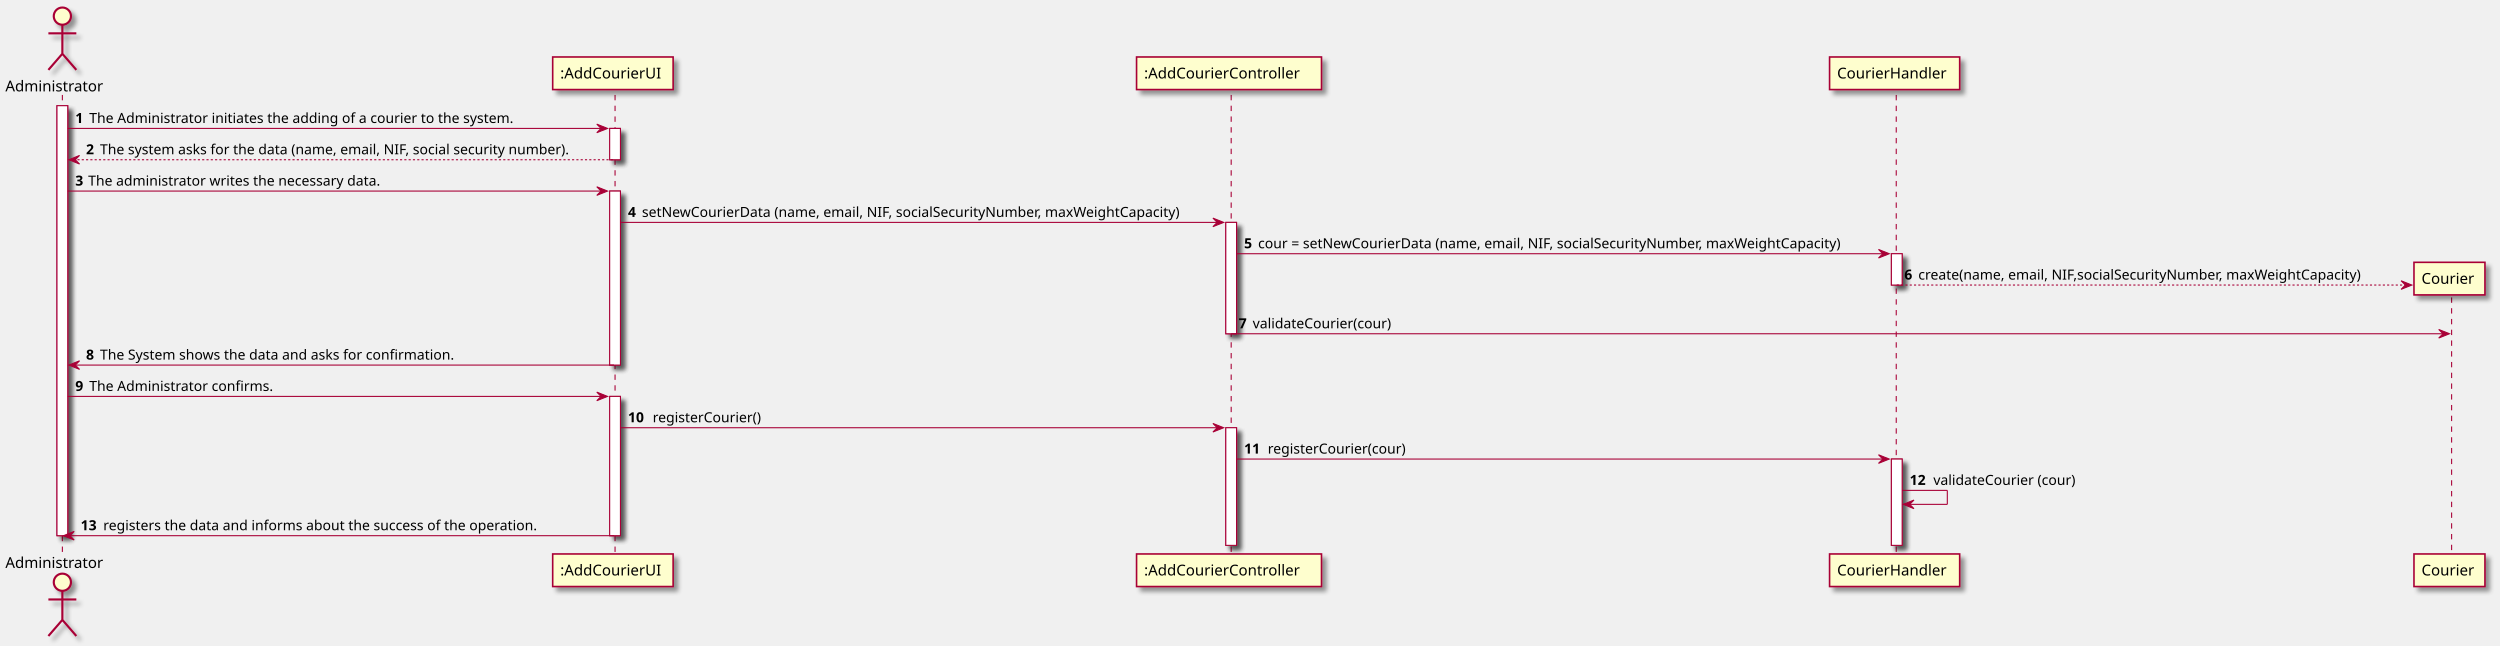
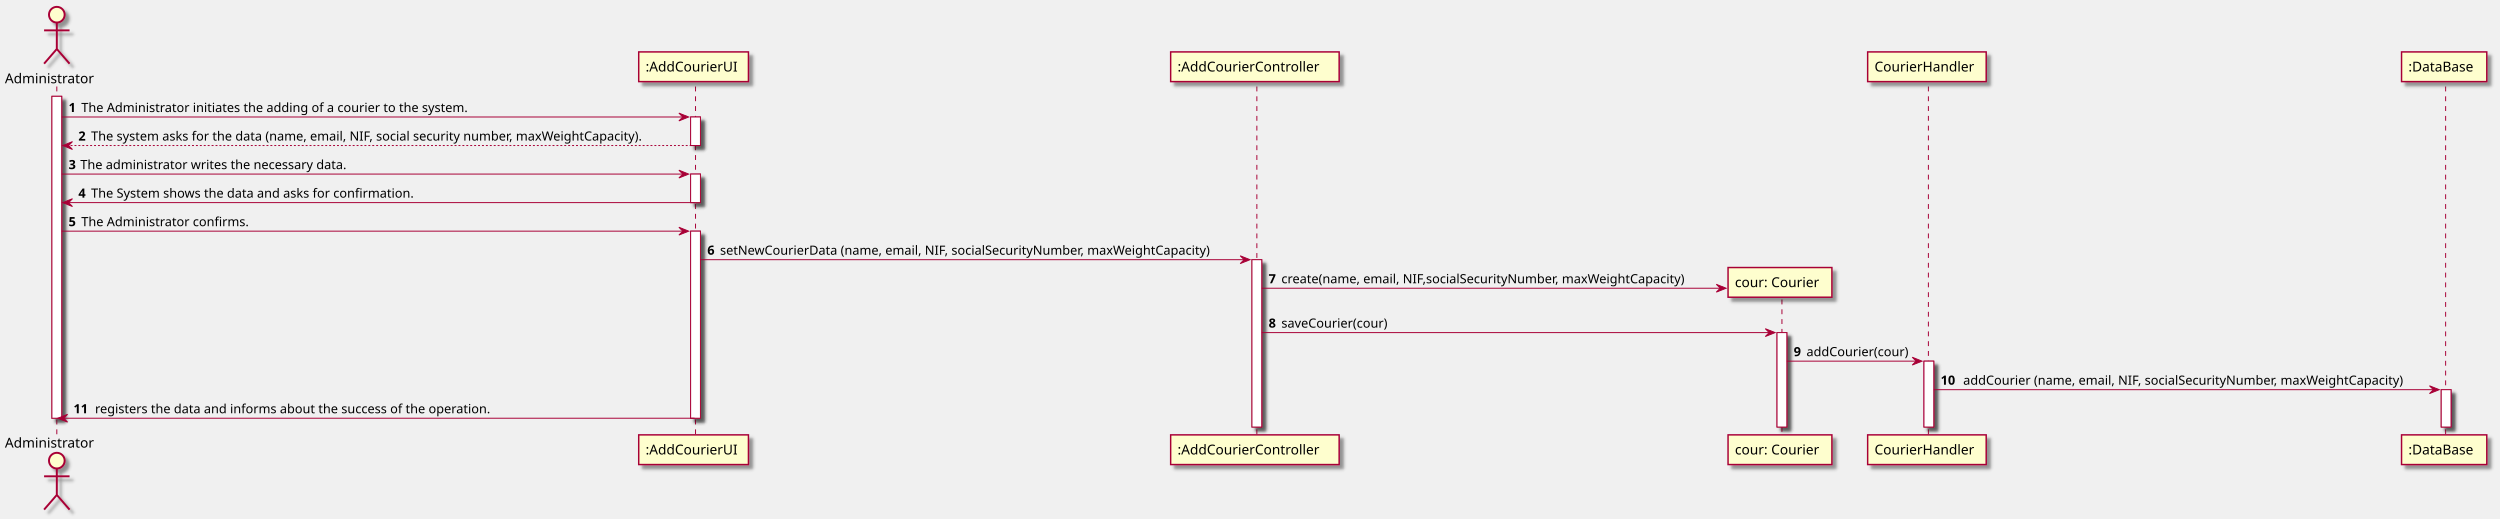
- <svg xmlns="http://www.w3.org/2000/svg" contentScriptType="application/ecmascript" contentStyleType="text/css" height="600px" preserveAspectRatio="none" style="width:2325px;height:600px;" version="1.1" viewBox="0 0 2325 600" width="2325px" zoomAndPan="magnify">
+ <svg xmlns="http://www.w3.org/2000/svg" contentScriptType="application/ecmascript" contentStyleType="text/css" height="529px" preserveAspectRatio="none" style="width:2552px;height:529px;" version="1.1" viewBox="0 0 2552 529" width="2552px" zoomAndPan="magnify">
  <defs>
-     <filter height="300%" id="fomw0w4tzbosf" width="300%" x="-1" y="-1">
+     <filter height="300%" id="fsr43ychgzy2p" width="300%" x="-1" y="-1">
      <feGaussianBlur result="blurOut" stdDeviation="2.0" />
      <feColorMatrix in="blurOut" result="blurOut2" type="matrix" values="0 0 0 0 0 0 0 0 0 0 0 0 0 0 0 0 0 0 .4 0" />
      <feOffset dx="4.0" dy="4.0" in="blurOut2" result="blurOut3" />
      <feBlend in="SourceGraphic" in2="blurOut3" mode="normal" />
    </filter>
  </defs>
  <g>
-     <rect fill="#FFFFFF" filter="url(#fomw0w4tzbosf)" height="399.891" style="stroke:#A80036;stroke-width:1.0;" width="10" x="53" y="98.297" />
-     <rect fill="#FFFFFF" filter="url(#fomw0w4tzbosf)" height="29.133" style="stroke:#A80036;stroke-width:1.0;" width="10" x="567" y="119.43" />
-     <rect fill="#FFFFFF" filter="url(#fomw0w4tzbosf)" height="161.828" style="stroke:#A80036;stroke-width:1.0;" width="10" x="567" y="177.695" />
-     <rect fill="#FFFFFF" filter="url(#fomw0w4tzbosf)" height="129.531" style="stroke:#A80036;stroke-width:1.0;" width="10" x="567" y="368.656" />
-     <rect fill="#FFFFFF" filter="url(#fomw0w4tzbosf)" height="103.562" style="stroke:#A80036;stroke-width:1.0;" width="10" x="1140" y="206.828" />
-     <rect fill="#FFFFFF" filter="url(#fomw0w4tzbosf)" height="109.398" style="stroke:#A80036;stroke-width:1.0;" width="10" x="1140" y="397.789" />
-     <rect fill="#FFFFFF" filter="url(#fomw0w4tzbosf)" height="29.133" style="stroke:#A80036;stroke-width:1.0;" width="10" x="1759" y="235.961" />
-     <rect fill="#FFFFFF" filter="url(#fomw0w4tzbosf)" height="80.266" style="stroke:#A80036;stroke-width:1.0;" width="10" x="1759" y="426.922" />
-     <line style="stroke:#A80036;stroke-width:1.0;stroke-dasharray:5.0,5.0;" x1="58" x2="58" y1="88.297" y2="516.188" />
-     <line style="stroke:#A80036;stroke-width:1.0;stroke-dasharray:5.0,5.0;" x1="572" x2="572" y1="88.297" y2="516.188" />
-     <line style="stroke:#A80036;stroke-width:1.0;stroke-dasharray:5.0,5.0;" x1="1145" x2="1145" y1="88.297" y2="516.188" />
-     <line style="stroke:#A80036;stroke-width:1.0;stroke-dasharray:5.0,5.0;" x1="1763.5" x2="1763.5" y1="88.297" y2="516.188" />
-     <line style="stroke:#A80036;stroke-width:1.0;stroke-dasharray:5.0,5.0;" x1="2280" x2="2280" y1="276.609" y2="516.188" />
-     <text fill="#000000" font-family="sans-serif" font-size="14" lengthAdjust="spacingAndGlyphs" textLength="100" x="5" y="84.995">Administrator</text>
-     <ellipse cx="58" cy="15" fill="#FEFECE" filter="url(#fomw0w4tzbosf)" rx="8" ry="8" style="stroke:#A80036;stroke-width:2.0;" />
-     <path d="M58,23 L58,50 M45,31 L71,31 M58,50 L45,65 M58,50 L71,65 " fill="none" filter="url(#fomw0w4tzbosf)" style="stroke:#A80036;stroke-width:2.0;" />
-     <text fill="#000000" font-family="sans-serif" font-size="14" lengthAdjust="spacingAndGlyphs" textLength="100" x="5" y="528.183">Administrator</text>
-     <ellipse cx="58" cy="541.484" fill="#FEFECE" filter="url(#fomw0w4tzbosf)" rx="8" ry="8" style="stroke:#A80036;stroke-width:2.0;" />
-     <path d="M58,549.484 L58,576.484 M45,557.484 L71,557.484 M58,576.484 L45,591.484 M58,576.484 L71,591.484 " fill="none" filter="url(#fomw0w4tzbosf)" style="stroke:#A80036;stroke-width:2.0;" />
-     <rect fill="#FEFECE" filter="url(#fomw0w4tzbosf)" height="30.297" style="stroke:#A80036;stroke-width:1.5;" width="112" x="514" y="53" />
-     <text fill="#000000" font-family="sans-serif" font-size="14" lengthAdjust="spacingAndGlyphs" textLength="98" x="521" y="72.995">:AddCourierUI</text>
-     <rect fill="#FEFECE" filter="url(#fomw0w4tzbosf)" height="30.297" style="stroke:#A80036;stroke-width:1.5;" width="112" x="514" y="515.188" />
-     <text fill="#000000" font-family="sans-serif" font-size="14" lengthAdjust="spacingAndGlyphs" textLength="98" x="521" y="535.183">:AddCourierUI</text>
-     <rect fill="#FEFECE" filter="url(#fomw0w4tzbosf)" height="30.297" style="stroke:#A80036;stroke-width:1.5;" width="172" x="1057" y="53" />
-     <text fill="#000000" font-family="sans-serif" font-size="14" lengthAdjust="spacingAndGlyphs" textLength="158" x="1064" y="72.995">:AddCourierController</text>
-     <rect fill="#FEFECE" filter="url(#fomw0w4tzbosf)" height="30.297" style="stroke:#A80036;stroke-width:1.5;" width="172" x="1057" y="515.188" />
-     <text fill="#000000" font-family="sans-serif" font-size="14" lengthAdjust="spacingAndGlyphs" textLength="158" x="1064" y="535.183">:AddCourierController</text>
-     <rect fill="#FEFECE" filter="url(#fomw0w4tzbosf)" height="30.297" style="stroke:#A80036;stroke-width:1.5;" width="121" x="1701.5" y="53" />
-     <text fill="#000000" font-family="sans-serif" font-size="14" lengthAdjust="spacingAndGlyphs" textLength="107" x="1708.5" y="72.995">CourierHandler</text>
-     <rect fill="#FEFECE" filter="url(#fomw0w4tzbosf)" height="30.297" style="stroke:#A80036;stroke-width:1.5;" width="121" x="1701.5" y="515.188" />
-     <text fill="#000000" font-family="sans-serif" font-size="14" lengthAdjust="spacingAndGlyphs" textLength="107" x="1708.5" y="535.183">CourierHandler</text>
-     <rect fill="#FEFECE" filter="url(#fomw0w4tzbosf)" height="30.297" style="stroke:#A80036;stroke-width:1.5;" width="66" x="2245" y="515.188" />
-     <text fill="#000000" font-family="sans-serif" font-size="14" lengthAdjust="spacingAndGlyphs" textLength="52" x="2252" y="535.183">Courier</text>
-     <rect fill="#FFFFFF" filter="url(#fomw0w4tzbosf)" height="399.891" style="stroke:#A80036;stroke-width:1.0;" width="10" x="53" y="98.297" />
-     <rect fill="#FFFFFF" filter="url(#fomw0w4tzbosf)" height="29.133" style="stroke:#A80036;stroke-width:1.0;" width="10" x="567" y="119.43" />
-     <rect fill="#FFFFFF" filter="url(#fomw0w4tzbosf)" height="161.828" style="stroke:#A80036;stroke-width:1.0;" width="10" x="567" y="177.695" />
-     <rect fill="#FFFFFF" filter="url(#fomw0w4tzbosf)" height="129.531" style="stroke:#A80036;stroke-width:1.0;" width="10" x="567" y="368.656" />
-     <rect fill="#FFFFFF" filter="url(#fomw0w4tzbosf)" height="103.562" style="stroke:#A80036;stroke-width:1.0;" width="10" x="1140" y="206.828" />
-     <rect fill="#FFFFFF" filter="url(#fomw0w4tzbosf)" height="109.398" style="stroke:#A80036;stroke-width:1.0;" width="10" x="1140" y="397.789" />
-     <rect fill="#FFFFFF" filter="url(#fomw0w4tzbosf)" height="29.133" style="stroke:#A80036;stroke-width:1.0;" width="10" x="1759" y="235.961" />
-     <rect fill="#FFFFFF" filter="url(#fomw0w4tzbosf)" height="80.266" style="stroke:#A80036;stroke-width:1.0;" width="10" x="1759" y="426.922" />
-     <polygon fill="#A80036" points="555,115.43,565,119.43,555,123.43,559,119.43" style="stroke:#A80036;stroke-width:1.0;" />
-     <line style="stroke:#A80036;stroke-width:1.0;" x1="63" x2="561" y1="119.43" y2="119.43" />
-     <text fill="#000000" font-family="sans-serif" font-size="13" font-weight="bold" lengthAdjust="spacingAndGlyphs" textLength="9" x="70" y="114.364">1</text>
-     <text fill="#000000" font-family="sans-serif" font-size="13" lengthAdjust="spacingAndGlyphs" textLength="416" x="83" y="114.364">The Administrator initiates the adding of a courier to the system.</text>
+     <rect fill="#FFFFFF" filter="url(#fsr43ychgzy2p)" height="328.625" style="stroke:#A80036;stroke-width:1.0;" width="10" x="53" y="98.297" />
+     <rect fill="#FFFFFF" filter="url(#fsr43ychgzy2p)" height="29.133" style="stroke:#A80036;stroke-width:1.0;" width="10" x="705" y="119.43" />
+     <rect fill="#FFFFFF" filter="url(#fsr43ychgzy2p)" height="29.133" style="stroke:#A80036;stroke-width:1.0;" width="10" x="705" y="177.695" />
+     <rect fill="#FFFFFF" filter="url(#fsr43ychgzy2p)" height="190.961" style="stroke:#A80036;stroke-width:1.0;" width="10" x="705" y="235.961" />
+     <rect fill="#FFFFFF" filter="url(#fsr43ychgzy2p)" height="170.828" style="stroke:#A80036;stroke-width:1.0;" width="10" x="1278" y="265.094" />
+     <rect fill="#FFFFFF" filter="url(#fsr43ychgzy2p)" height="96.398" style="stroke:#A80036;stroke-width:1.0;" width="10" x="1814" y="339.523" />
+     <rect fill="#FFFFFF" filter="url(#fsr43ychgzy2p)" height="67.266" style="stroke:#A80036;stroke-width:1.0;" width="10" x="1964" y="368.656" />
+     <rect fill="#FFFFFF" filter="url(#fsr43ychgzy2p)" height="38.133" style="stroke:#A80036;stroke-width:1.0;" width="10" x="2492" y="397.789" />
+     <line style="stroke:#A80036;stroke-width:1.0;stroke-dasharray:5.0,5.0;" x1="58" x2="58" y1="88.297" y2="444.922" />
+     <line style="stroke:#A80036;stroke-width:1.0;stroke-dasharray:5.0,5.0;" x1="710" x2="710" y1="88.297" y2="444.922" />
+     <line style="stroke:#A80036;stroke-width:1.0;stroke-dasharray:5.0,5.0;" x1="1283" x2="1283" y1="88.297" y2="444.922" />
+     <line style="stroke:#A80036;stroke-width:1.0;stroke-dasharray:5.0,5.0;" x1="1819" x2="1819" y1="305.742" y2="444.922" />
+     <line style="stroke:#A80036;stroke-width:1.0;stroke-dasharray:5.0,5.0;" x1="1968.5" x2="1968.5" y1="88.297" y2="444.922" />
+     <line style="stroke:#A80036;stroke-width:1.0;stroke-dasharray:5.0,5.0;" x1="2496.5" x2="2496.5" y1="88.297" y2="444.922" />
+     <text fill="#000000" font-family="sans-serif" font-size="14" lengthAdjust="spacing" textLength="100" x="5" y="84.995">Administrator</text>
+     <ellipse cx="58" cy="15" fill="#FEFECE" filter="url(#fsr43ychgzy2p)" rx="8" ry="8" style="stroke:#A80036;stroke-width:2.0;" />
+     <path d="M58,23 L58,50 M45,31 L71,31 M58,50 L45,65 M58,50 L71,65 " fill="none" filter="url(#fsr43ychgzy2p)" style="stroke:#A80036;stroke-width:2.0;" />
+     <text fill="#000000" font-family="sans-serif" font-size="14" lengthAdjust="spacing" textLength="100" x="5" y="456.917">Administrator</text>
+     <ellipse cx="58" cy="470.219" fill="#FEFECE" filter="url(#fsr43ychgzy2p)" rx="8" ry="8" style="stroke:#A80036;stroke-width:2.0;" />
+     <path d="M58,478.219 L58,505.219 M45,486.219 L71,486.219 M58,505.219 L45,520.219 M58,505.219 L71,520.219 " fill="none" filter="url(#fsr43ychgzy2p)" style="stroke:#A80036;stroke-width:2.0;" />
+     <rect fill="#FEFECE" filter="url(#fsr43ychgzy2p)" height="30.297" style="stroke:#A80036;stroke-width:1.5;" width="112" x="652" y="53" />
+     <text fill="#000000" font-family="sans-serif" font-size="14" lengthAdjust="spacing" textLength="98" x="659" y="72.995">:AddCourierUI</text>
+     <rect fill="#FEFECE" filter="url(#fsr43ychgzy2p)" height="30.297" style="stroke:#A80036;stroke-width:1.5;" width="112" x="652" y="443.922" />
+     <text fill="#000000" font-family="sans-serif" font-size="14" lengthAdjust="spacing" textLength="98" x="659" y="463.917">:AddCourierUI</text>
+     <rect fill="#FEFECE" filter="url(#fsr43ychgzy2p)" height="30.297" style="stroke:#A80036;stroke-width:1.5;" width="172" x="1195" y="53" />
+     <text fill="#000000" font-family="sans-serif" font-size="14" lengthAdjust="spacing" textLength="158" x="1202" y="72.995">:AddCourierController</text>
+     <rect fill="#FEFECE" filter="url(#fsr43ychgzy2p)" height="30.297" style="stroke:#A80036;stroke-width:1.5;" width="172" x="1195" y="443.922" />
+     <text fill="#000000" font-family="sans-serif" font-size="14" lengthAdjust="spacing" textLength="158" x="1202" y="463.917">:AddCourierController</text>
+     <rect fill="#FEFECE" filter="url(#fsr43ychgzy2p)" height="30.297" style="stroke:#A80036;stroke-width:1.5;" width="106" x="1764" y="443.922" />
+     <text fill="#000000" font-family="sans-serif" font-size="14" lengthAdjust="spacing" textLength="92" x="1771" y="463.917">cour: Courier</text>
+     <rect fill="#FEFECE" filter="url(#fsr43ychgzy2p)" height="30.297" style="stroke:#A80036;stroke-width:1.5;" width="121" x="1906.5" y="53" />
+     <text fill="#000000" font-family="sans-serif" font-size="14" lengthAdjust="spacing" textLength="107" x="1913.5" y="72.995">CourierHandler</text>
+     <rect fill="#FEFECE" filter="url(#fsr43ychgzy2p)" height="30.297" style="stroke:#A80036;stroke-width:1.5;" width="121" x="1906.5" y="443.922" />
+     <text fill="#000000" font-family="sans-serif" font-size="14" lengthAdjust="spacing" textLength="107" x="1913.5" y="463.917">CourierHandler</text>
+     <rect fill="#FEFECE" filter="url(#fsr43ychgzy2p)" height="30.297" style="stroke:#A80036;stroke-width:1.5;" width="87" x="2451.5" y="53" />
+     <text fill="#000000" font-family="sans-serif" font-size="14" lengthAdjust="spacing" textLength="73" x="2458.5" y="72.995">:DataBase</text>
+     <rect fill="#FEFECE" filter="url(#fsr43ychgzy2p)" height="30.297" style="stroke:#A80036;stroke-width:1.5;" width="87" x="2451.5" y="443.922" />
+     <text fill="#000000" font-family="sans-serif" font-size="14" lengthAdjust="spacing" textLength="73" x="2458.5" y="463.917">:DataBase</text>
+     <rect fill="#FFFFFF" filter="url(#fsr43ychgzy2p)" height="328.625" style="stroke:#A80036;stroke-width:1.0;" width="10" x="53" y="98.297" />
+     <rect fill="#FFFFFF" filter="url(#fsr43ychgzy2p)" height="29.133" style="stroke:#A80036;stroke-width:1.0;" width="10" x="705" y="119.43" />
+     <rect fill="#FFFFFF" filter="url(#fsr43ychgzy2p)" height="29.133" style="stroke:#A80036;stroke-width:1.0;" width="10" x="705" y="177.695" />
+     <rect fill="#FFFFFF" filter="url(#fsr43ychgzy2p)" height="190.961" style="stroke:#A80036;stroke-width:1.0;" width="10" x="705" y="235.961" />
+     <rect fill="#FFFFFF" filter="url(#fsr43ychgzy2p)" height="170.828" style="stroke:#A80036;stroke-width:1.0;" width="10" x="1278" y="265.094" />
+     <rect fill="#FFFFFF" filter="url(#fsr43ychgzy2p)" height="96.398" style="stroke:#A80036;stroke-width:1.0;" width="10" x="1814" y="339.523" />
+     <rect fill="#FFFFFF" filter="url(#fsr43ychgzy2p)" height="67.266" style="stroke:#A80036;stroke-width:1.0;" width="10" x="1964" y="368.656" />
+     <rect fill="#FFFFFF" filter="url(#fsr43ychgzy2p)" height="38.133" style="stroke:#A80036;stroke-width:1.0;" width="10" x="2492" y="397.789" />
+     <polygon fill="#A80036" points="693,115.43,703,119.43,693,123.43,697,119.43" style="stroke:#A80036;stroke-width:1.0;" />
+     <line style="stroke:#A80036;stroke-width:1.0;" x1="63" x2="699" y1="119.43" y2="119.43" />
+     <text fill="#000000" font-family="sans-serif" font-size="13" font-weight="bold" lengthAdjust="spacing" textLength="9" x="70" y="114.364">1</text>
+     <text fill="#000000" font-family="sans-serif" font-size="13" lengthAdjust="spacing" textLength="416" x="83" y="114.364">The Administrator initiates the adding of a courier to the system.</text>
    <polygon fill="#A80036" points="74,144.562,64,148.562,74,152.562,70,148.562" style="stroke:#A80036;stroke-width:1.0;" />
-     <line style="stroke:#A80036;stroke-width:1.0;stroke-dasharray:2.0,2.0;" x1="68" x2="571" y1="148.562" y2="148.562" />
-     <text fill="#000000" font-family="sans-serif" font-size="13" font-weight="bold" lengthAdjust="spacingAndGlyphs" textLength="9" x="80" y="143.497">2</text>
-     <text fill="#000000" font-family="sans-serif" font-size="13" lengthAdjust="spacingAndGlyphs" textLength="467" x="93" y="143.497">The system asks for the data (name, email, NIF, social security number).</text>
-     <polygon fill="#A80036" points="555,173.695,565,177.695,555,181.695,559,177.695" style="stroke:#A80036;stroke-width:1.0;" />
-     <line style="stroke:#A80036;stroke-width:1.0;" x1="63" x2="561" y1="177.695" y2="177.695" />
-     <text fill="#000000" font-family="sans-serif" font-size="13" font-weight="bold" lengthAdjust="spacingAndGlyphs" textLength="8" x="70" y="172.629">3</text>
-     <text fill="#000000" font-family="sans-serif" font-size="13" lengthAdjust="spacingAndGlyphs" textLength="289" x="82" y="172.629">The administrator writes the necessary data.</text>
-     <polygon fill="#A80036" points="1128,202.828,1138,206.828,1128,210.828,1132,206.828" style="stroke:#A80036;stroke-width:1.0;" />
-     <line style="stroke:#A80036;stroke-width:1.0;" x1="577" x2="1134" y1="206.828" y2="206.828" />
-     <text fill="#000000" font-family="sans-serif" font-size="13" font-weight="bold" lengthAdjust="spacingAndGlyphs" textLength="9" x="584" y="201.762">4</text>
-     <text fill="#000000" font-family="sans-serif" font-size="13" lengthAdjust="spacingAndGlyphs" textLength="531" x="597" y="201.762">setNewCourierData (name, email, NIF, socialSecurityNumber, maxWeightCapacity)</text>
-     <polygon fill="#A80036" points="1747,231.961,1757,235.961,1747,239.961,1751,235.961" style="stroke:#A80036;stroke-width:1.0;" />
-     <line style="stroke:#A80036;stroke-width:1.0;" x1="1150" x2="1753" y1="235.961" y2="235.961" />
-     <text fill="#000000" font-family="sans-serif" font-size="13" font-weight="bold" lengthAdjust="spacingAndGlyphs" textLength="9" x="1157" y="230.895">5</text>
-     <text fill="#000000" font-family="sans-serif" font-size="13" lengthAdjust="spacingAndGlyphs" textLength="577" x="1170" y="230.895">cour = setNewCourierData (name, email, NIF, socialSecurityNumber, maxWeightCapacity)</text>
-     <polygon fill="#A80036" points="2233,261.094,2243,265.094,2233,269.094,2237,265.094" style="stroke:#A80036;stroke-width:1.0;" />
-     <line style="stroke:#A80036;stroke-width:1.0;stroke-dasharray:2.0,2.0;" x1="1764" x2="2239" y1="265.094" y2="265.094" />
-     <text fill="#000000" font-family="sans-serif" font-size="13" font-weight="bold" lengthAdjust="spacingAndGlyphs" textLength="9" x="1771" y="260.028">6</text>
-     <text fill="#000000" font-family="sans-serif" font-size="13" lengthAdjust="spacingAndGlyphs" textLength="439" x="1784" y="260.028">create(name, email, NIF,socialSecurityNumber, maxWeightCapacity)</text>
-     <rect fill="#FEFECE" filter="url(#fomw0w4tzbosf)" height="30.297" style="stroke:#A80036;stroke-width:1.5;" width="66" x="2245" y="243.961" />
-     <text fill="#000000" font-family="sans-serif" font-size="14" lengthAdjust="spacingAndGlyphs" textLength="52" x="2252" y="263.956">Courier</text>
-     <polygon fill="#A80036" points="2268,306.391,2278,310.391,2268,314.391,2272,310.391" style="stroke:#A80036;stroke-width:1.0;" />
-     <line style="stroke:#A80036;stroke-width:1.0;" x1="1145" x2="2274" y1="310.391" y2="310.391" />
-     <text fill="#000000" font-family="sans-serif" font-size="13" font-weight="bold" lengthAdjust="spacingAndGlyphs" textLength="9" x="1152" y="305.325">7</text>
-     <text fill="#000000" font-family="sans-serif" font-size="13" lengthAdjust="spacingAndGlyphs" textLength="135" x="1165" y="305.325">validateCourier(cour)</text>
-     <polygon fill="#A80036" points="74,335.523,64,339.523,74,343.523,70,339.523" style="stroke:#A80036;stroke-width:1.0;" />
-     <line style="stroke:#A80036;stroke-width:1.0;" x1="68" x2="571" y1="339.523" y2="339.523" />
-     <text fill="#000000" font-family="sans-serif" font-size="13" font-weight="bold" lengthAdjust="spacingAndGlyphs" textLength="9" x="80" y="334.457">8</text>
-     <text fill="#000000" font-family="sans-serif" font-size="13" lengthAdjust="spacingAndGlyphs" textLength="352" x="93" y="334.457">The System shows the data and asks for confirmation.</text>
-     <polygon fill="#A80036" points="555,364.656,565,368.656,555,372.656,559,368.656" style="stroke:#A80036;stroke-width:1.0;" />
-     <line style="stroke:#A80036;stroke-width:1.0;" x1="63" x2="561" y1="368.656" y2="368.656" />
-     <text fill="#000000" font-family="sans-serif" font-size="13" font-weight="bold" lengthAdjust="spacingAndGlyphs" textLength="9" x="70" y="363.59">9</text>
-     <text fill="#000000" font-family="sans-serif" font-size="13" lengthAdjust="spacingAndGlyphs" textLength="179" x="83" y="363.59">The Administrator confirms.</text>
-     <polygon fill="#A80036" points="1128,393.789,1138,397.789,1128,401.789,1132,397.789" style="stroke:#A80036;stroke-width:1.0;" />
-     <line style="stroke:#A80036;stroke-width:1.0;" x1="577" x2="1134" y1="397.789" y2="397.789" />
-     <text fill="#000000" font-family="sans-serif" font-size="13" font-weight="bold" lengthAdjust="spacingAndGlyphs" textLength="19" x="584" y="392.723">10</text>
-     <text fill="#000000" font-family="sans-serif" font-size="13" lengthAdjust="spacingAndGlyphs" textLength="105" x="607" y="392.723">registerCourier()</text>
-     <polygon fill="#A80036" points="1747,422.922,1757,426.922,1747,430.922,1751,426.922" style="stroke:#A80036;stroke-width:1.0;" />
-     <line style="stroke:#A80036;stroke-width:1.0;" x1="1150" x2="1753" y1="426.922" y2="426.922" />
-     <text fill="#000000" font-family="sans-serif" font-size="13" font-weight="bold" lengthAdjust="spacingAndGlyphs" textLength="18" x="1157" y="421.856">11</text>
-     <text fill="#000000" font-family="sans-serif" font-size="13" lengthAdjust="spacingAndGlyphs" textLength="133" x="1179" y="421.856">registerCourier(cour)</text>
-     <line style="stroke:#A80036;stroke-width:1.0;" x1="1769" x2="1811" y1="456.055" y2="456.055" />
-     <line style="stroke:#A80036;stroke-width:1.0;" x1="1811" x2="1811" y1="456.055" y2="469.055" />
-     <line style="stroke:#A80036;stroke-width:1.0;" x1="1770" x2="1811" y1="469.055" y2="469.055" />
-     <polygon fill="#A80036" points="1780,465.055,1770,469.055,1780,473.055,1776,469.055" style="stroke:#A80036;stroke-width:1.0;" />
-     <text fill="#000000" font-family="sans-serif" font-size="13" font-weight="bold" lengthAdjust="spacingAndGlyphs" textLength="18" x="1776" y="450.989">12</text>
-     <text fill="#000000" font-family="sans-serif" font-size="13" lengthAdjust="spacingAndGlyphs" textLength="139" x="1798" y="450.989">validateCourier (cour)</text>
-     <polygon fill="#A80036" points="69,494.188,59,498.188,69,502.188,65,498.188" style="stroke:#A80036;stroke-width:1.0;" />
-     <line style="stroke:#A80036;stroke-width:1.0;" x1="63" x2="571" y1="498.188" y2="498.188" />
-     <text fill="#000000" font-family="sans-serif" font-size="13" font-weight="bold" lengthAdjust="spacingAndGlyphs" textLength="17" x="75" y="493.122">13</text>
-     <text fill="#000000" font-family="sans-serif" font-size="13" lengthAdjust="spacingAndGlyphs" textLength="427" x="96" y="493.122">registers the data and informs about the success of the operation.</text>
+     <line style="stroke:#A80036;stroke-width:1.0;stroke-dasharray:2.0,2.0;" x1="68" x2="709" y1="148.562" y2="148.562" />
+     <text fill="#000000" font-family="sans-serif" font-size="13" font-weight="bold" lengthAdjust="spacing" textLength="9" x="80" y="143.497">2</text>
+     <text fill="#000000" font-family="sans-serif" font-size="13" lengthAdjust="spacing" textLength="605" x="93" y="143.497">The system asks for the data (name, email, NIF, social security number, maxWeightCapacity).</text>
+     <polygon fill="#A80036" points="693,173.695,703,177.695,693,181.695,697,177.695" style="stroke:#A80036;stroke-width:1.0;" />
+     <line style="stroke:#A80036;stroke-width:1.0;" x1="63" x2="699" y1="177.695" y2="177.695" />
+     <text fill="#000000" font-family="sans-serif" font-size="13" font-weight="bold" lengthAdjust="spacing" textLength="8" x="70" y="172.629">3</text>
+     <text fill="#000000" font-family="sans-serif" font-size="13" lengthAdjust="spacing" textLength="289" x="82" y="172.629">The administrator writes the necessary data.</text>
+     <polygon fill="#A80036" points="74,202.828,64,206.828,74,210.828,70,206.828" style="stroke:#A80036;stroke-width:1.0;" />
+     <line style="stroke:#A80036;stroke-width:1.0;" x1="68" x2="709" y1="206.828" y2="206.828" />
+     <text fill="#000000" font-family="sans-serif" font-size="13" font-weight="bold" lengthAdjust="spacing" textLength="9" x="80" y="201.762">4</text>
+     <text fill="#000000" font-family="sans-serif" font-size="13" lengthAdjust="spacing" textLength="352" x="93" y="201.762">The System shows the data and asks for confirmation.</text>
+     <polygon fill="#A80036" points="693,231.961,703,235.961,693,239.961,697,235.961" style="stroke:#A80036;stroke-width:1.0;" />
+     <line style="stroke:#A80036;stroke-width:1.0;" x1="63" x2="699" y1="235.961" y2="235.961" />
+     <text fill="#000000" font-family="sans-serif" font-size="13" font-weight="bold" lengthAdjust="spacing" textLength="9" x="70" y="230.895">5</text>
+     <text fill="#000000" font-family="sans-serif" font-size="13" lengthAdjust="spacing" textLength="179" x="83" y="230.895">The Administrator confirms.</text>
+     <polygon fill="#A80036" points="1266,261.094,1276,265.094,1266,269.094,1270,265.094" style="stroke:#A80036;stroke-width:1.0;" />
+     <line style="stroke:#A80036;stroke-width:1.0;" x1="715" x2="1272" y1="265.094" y2="265.094" />
+     <text fill="#000000" font-family="sans-serif" font-size="13" font-weight="bold" lengthAdjust="spacing" textLength="9" x="722" y="260.028">6</text>
+     <text fill="#000000" font-family="sans-serif" font-size="13" lengthAdjust="spacing" textLength="531" x="735" y="260.028">setNewCourierData (name, email, NIF, socialSecurityNumber, maxWeightCapacity)</text>
+     <polygon fill="#A80036" points="1752,290.227,1762,294.227,1752,298.227,1756,294.227" style="stroke:#A80036;stroke-width:1.0;" />
+     <line style="stroke:#A80036;stroke-width:1.0;" x1="1288" x2="1758" y1="294.227" y2="294.227" />
+     <text fill="#000000" font-family="sans-serif" font-size="13" font-weight="bold" lengthAdjust="spacing" textLength="9" x="1295" y="289.161">7</text>
+     <text fill="#000000" font-family="sans-serif" font-size="13" lengthAdjust="spacing" textLength="439" x="1308" y="289.161">create(name, email, NIF,socialSecurityNumber, maxWeightCapacity)</text>
+     <rect fill="#FEFECE" filter="url(#fsr43ychgzy2p)" height="30.297" style="stroke:#A80036;stroke-width:1.5;" width="106" x="1764" y="273.094" />
+     <text fill="#000000" font-family="sans-serif" font-size="14" lengthAdjust="spacing" textLength="92" x="1771" y="293.089">cour: Courier</text>
+     <polygon fill="#A80036" points="1802,335.523,1812,339.523,1802,343.523,1806,339.523" style="stroke:#A80036;stroke-width:1.0;" />
+     <line style="stroke:#A80036;stroke-width:1.0;" x1="1288" x2="1808" y1="339.523" y2="339.523" />
+     <text fill="#000000" font-family="sans-serif" font-size="13" font-weight="bold" lengthAdjust="spacing" textLength="9" x="1295" y="334.457">8</text>
+     <text fill="#000000" font-family="sans-serif" font-size="13" lengthAdjust="spacing" textLength="115" x="1308" y="334.457">saveCourier(cour)</text>
+     <polygon fill="#A80036" points="1952,364.656,1962,368.656,1952,372.656,1956,368.656" style="stroke:#A80036;stroke-width:1.0;" />
+     <line style="stroke:#A80036;stroke-width:1.0;" x1="1824" x2="1958" y1="368.656" y2="368.656" />
+     <text fill="#000000" font-family="sans-serif" font-size="13" font-weight="bold" lengthAdjust="spacing" textLength="9" x="1831" y="363.59">9</text>
+     <text fill="#000000" font-family="sans-serif" font-size="13" lengthAdjust="spacing" textLength="108" x="1844" y="363.59">addCourier(cour)</text>
+     <polygon fill="#A80036" points="2480,393.789,2490,397.789,2480,401.789,2484,397.789" style="stroke:#A80036;stroke-width:1.0;" />
+     <line style="stroke:#A80036;stroke-width:1.0;" x1="1974" x2="2486" y1="397.789" y2="397.789" />
+     <text fill="#000000" font-family="sans-serif" font-size="13" font-weight="bold" lengthAdjust="spacing" textLength="19" x="1981" y="392.723">10</text>
+     <text fill="#000000" font-family="sans-serif" font-size="13" lengthAdjust="spacing" textLength="476" x="2004" y="392.723">addCourier (name, email, NIF, socialSecurityNumber, maxWeightCapacity)</text>
+     <polygon fill="#A80036" points="69,422.922,59,426.922,69,430.922,65,426.922" style="stroke:#A80036;stroke-width:1.0;" />
+     <line style="stroke:#A80036;stroke-width:1.0;" x1="63" x2="709" y1="426.922" y2="426.922" />
+     <text fill="#000000" font-family="sans-serif" font-size="13" font-weight="bold" lengthAdjust="spacing" textLength="18" x="75" y="421.856">11</text>
+     <text fill="#000000" font-family="sans-serif" font-size="13" lengthAdjust="spacing" textLength="427" x="97" y="421.856">registers the data and informs about the success of the operation.</text>
  </g>
</svg>
